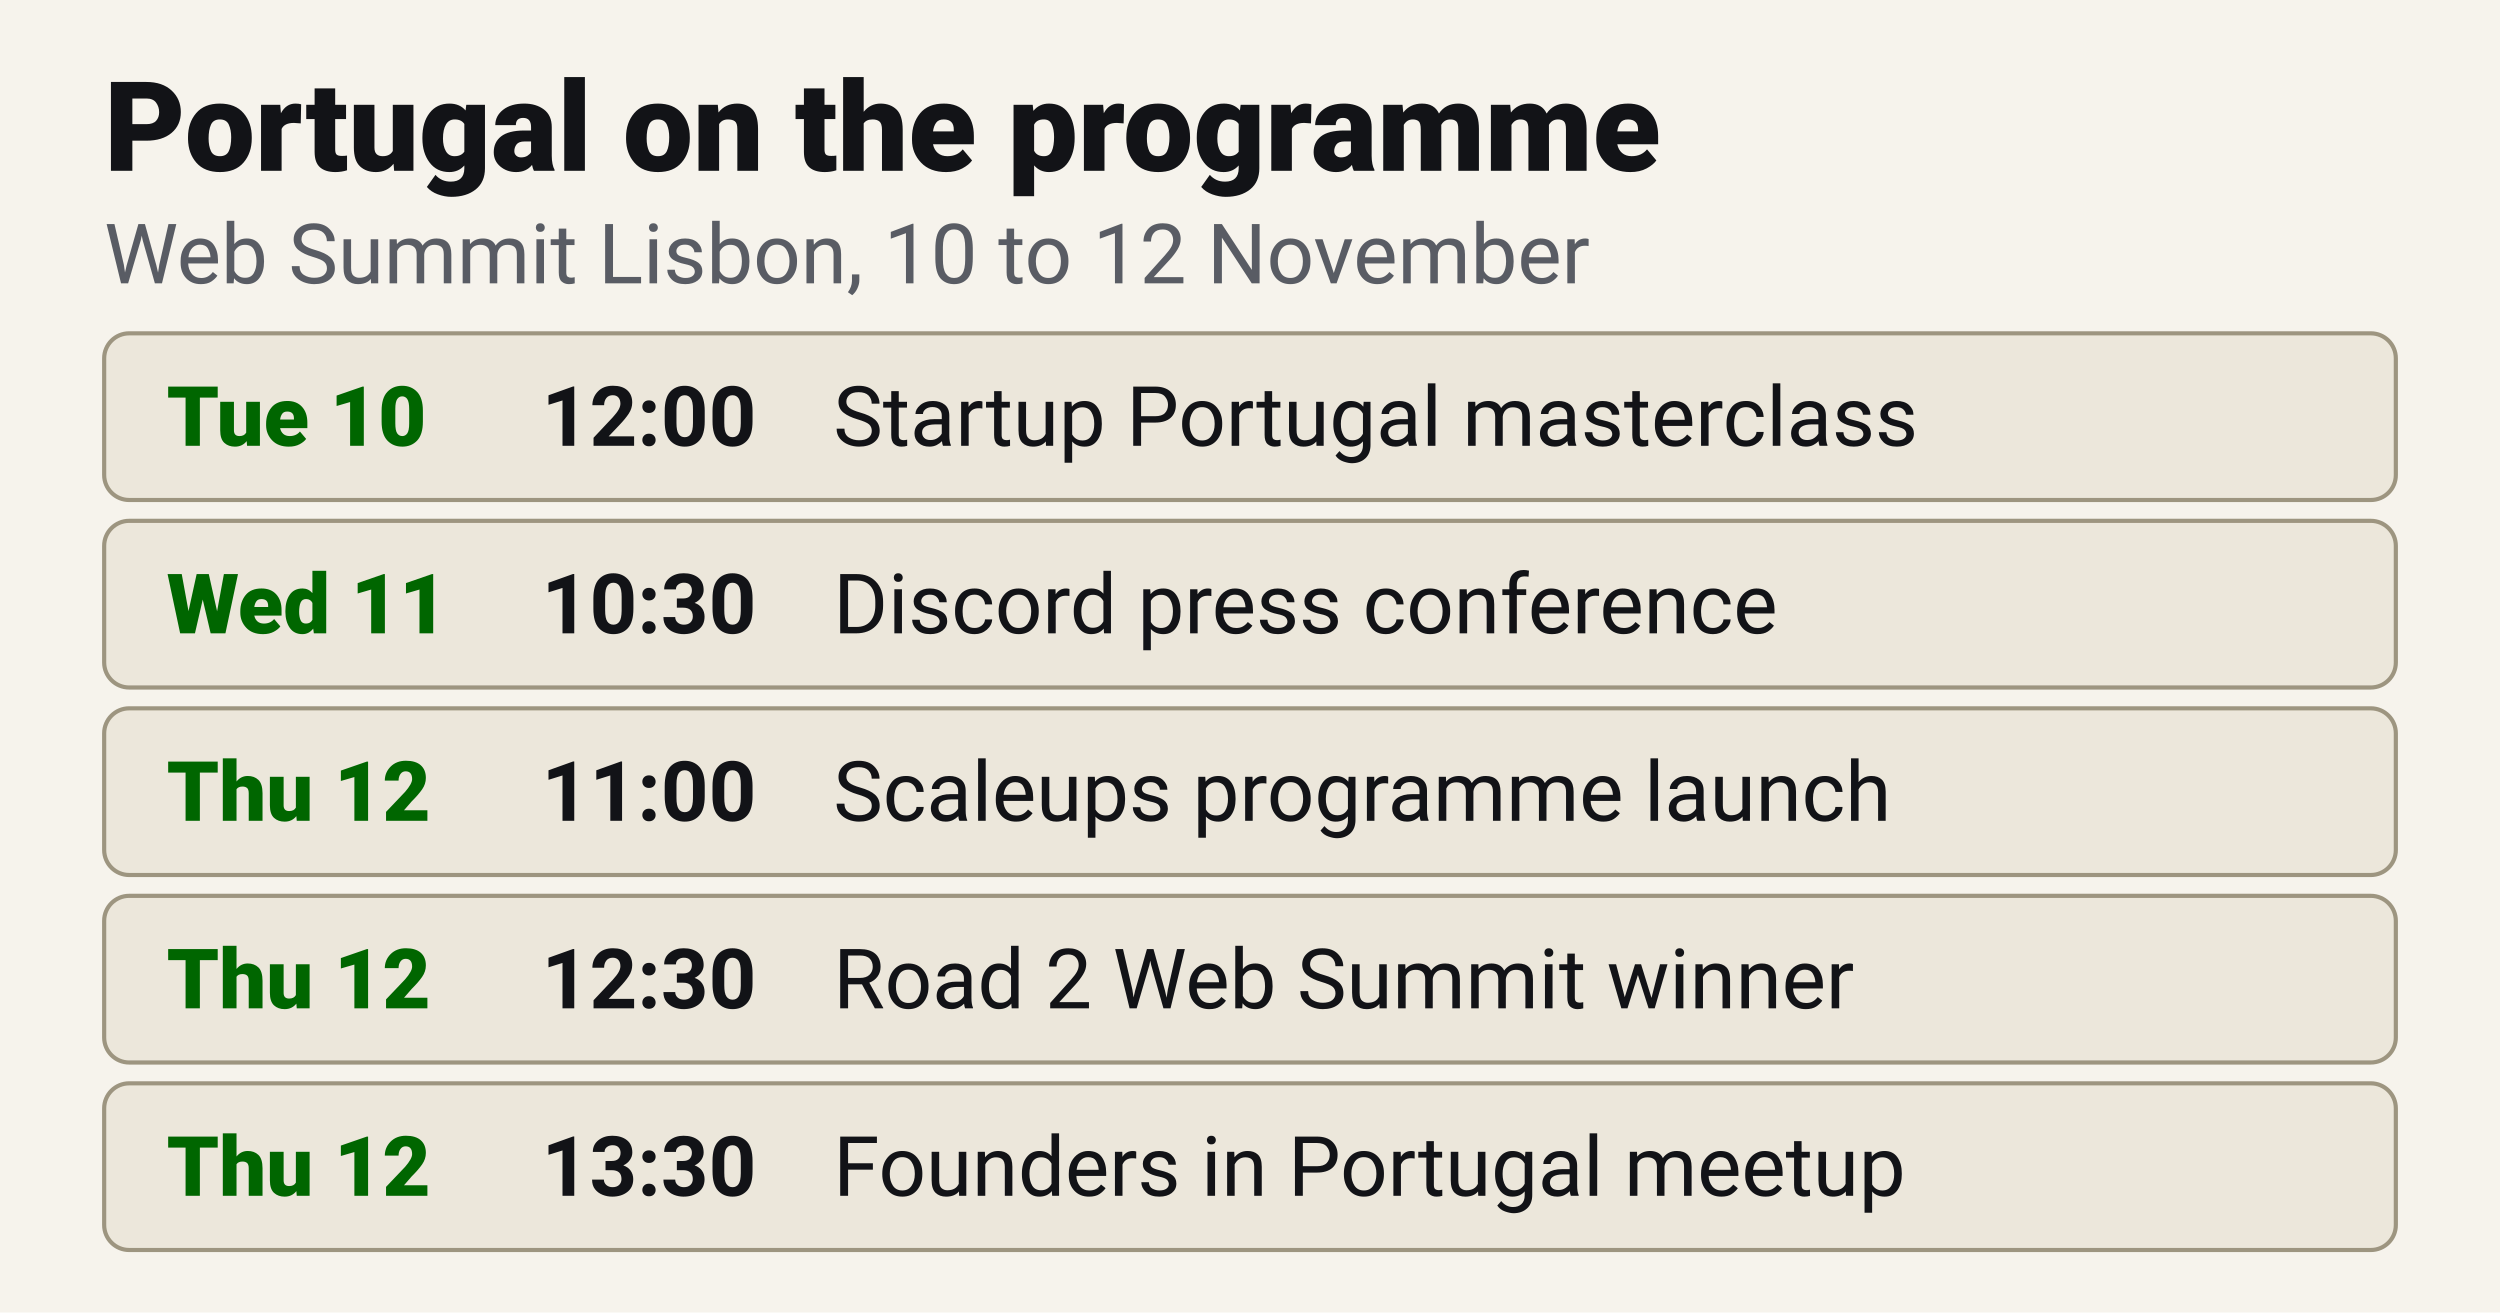
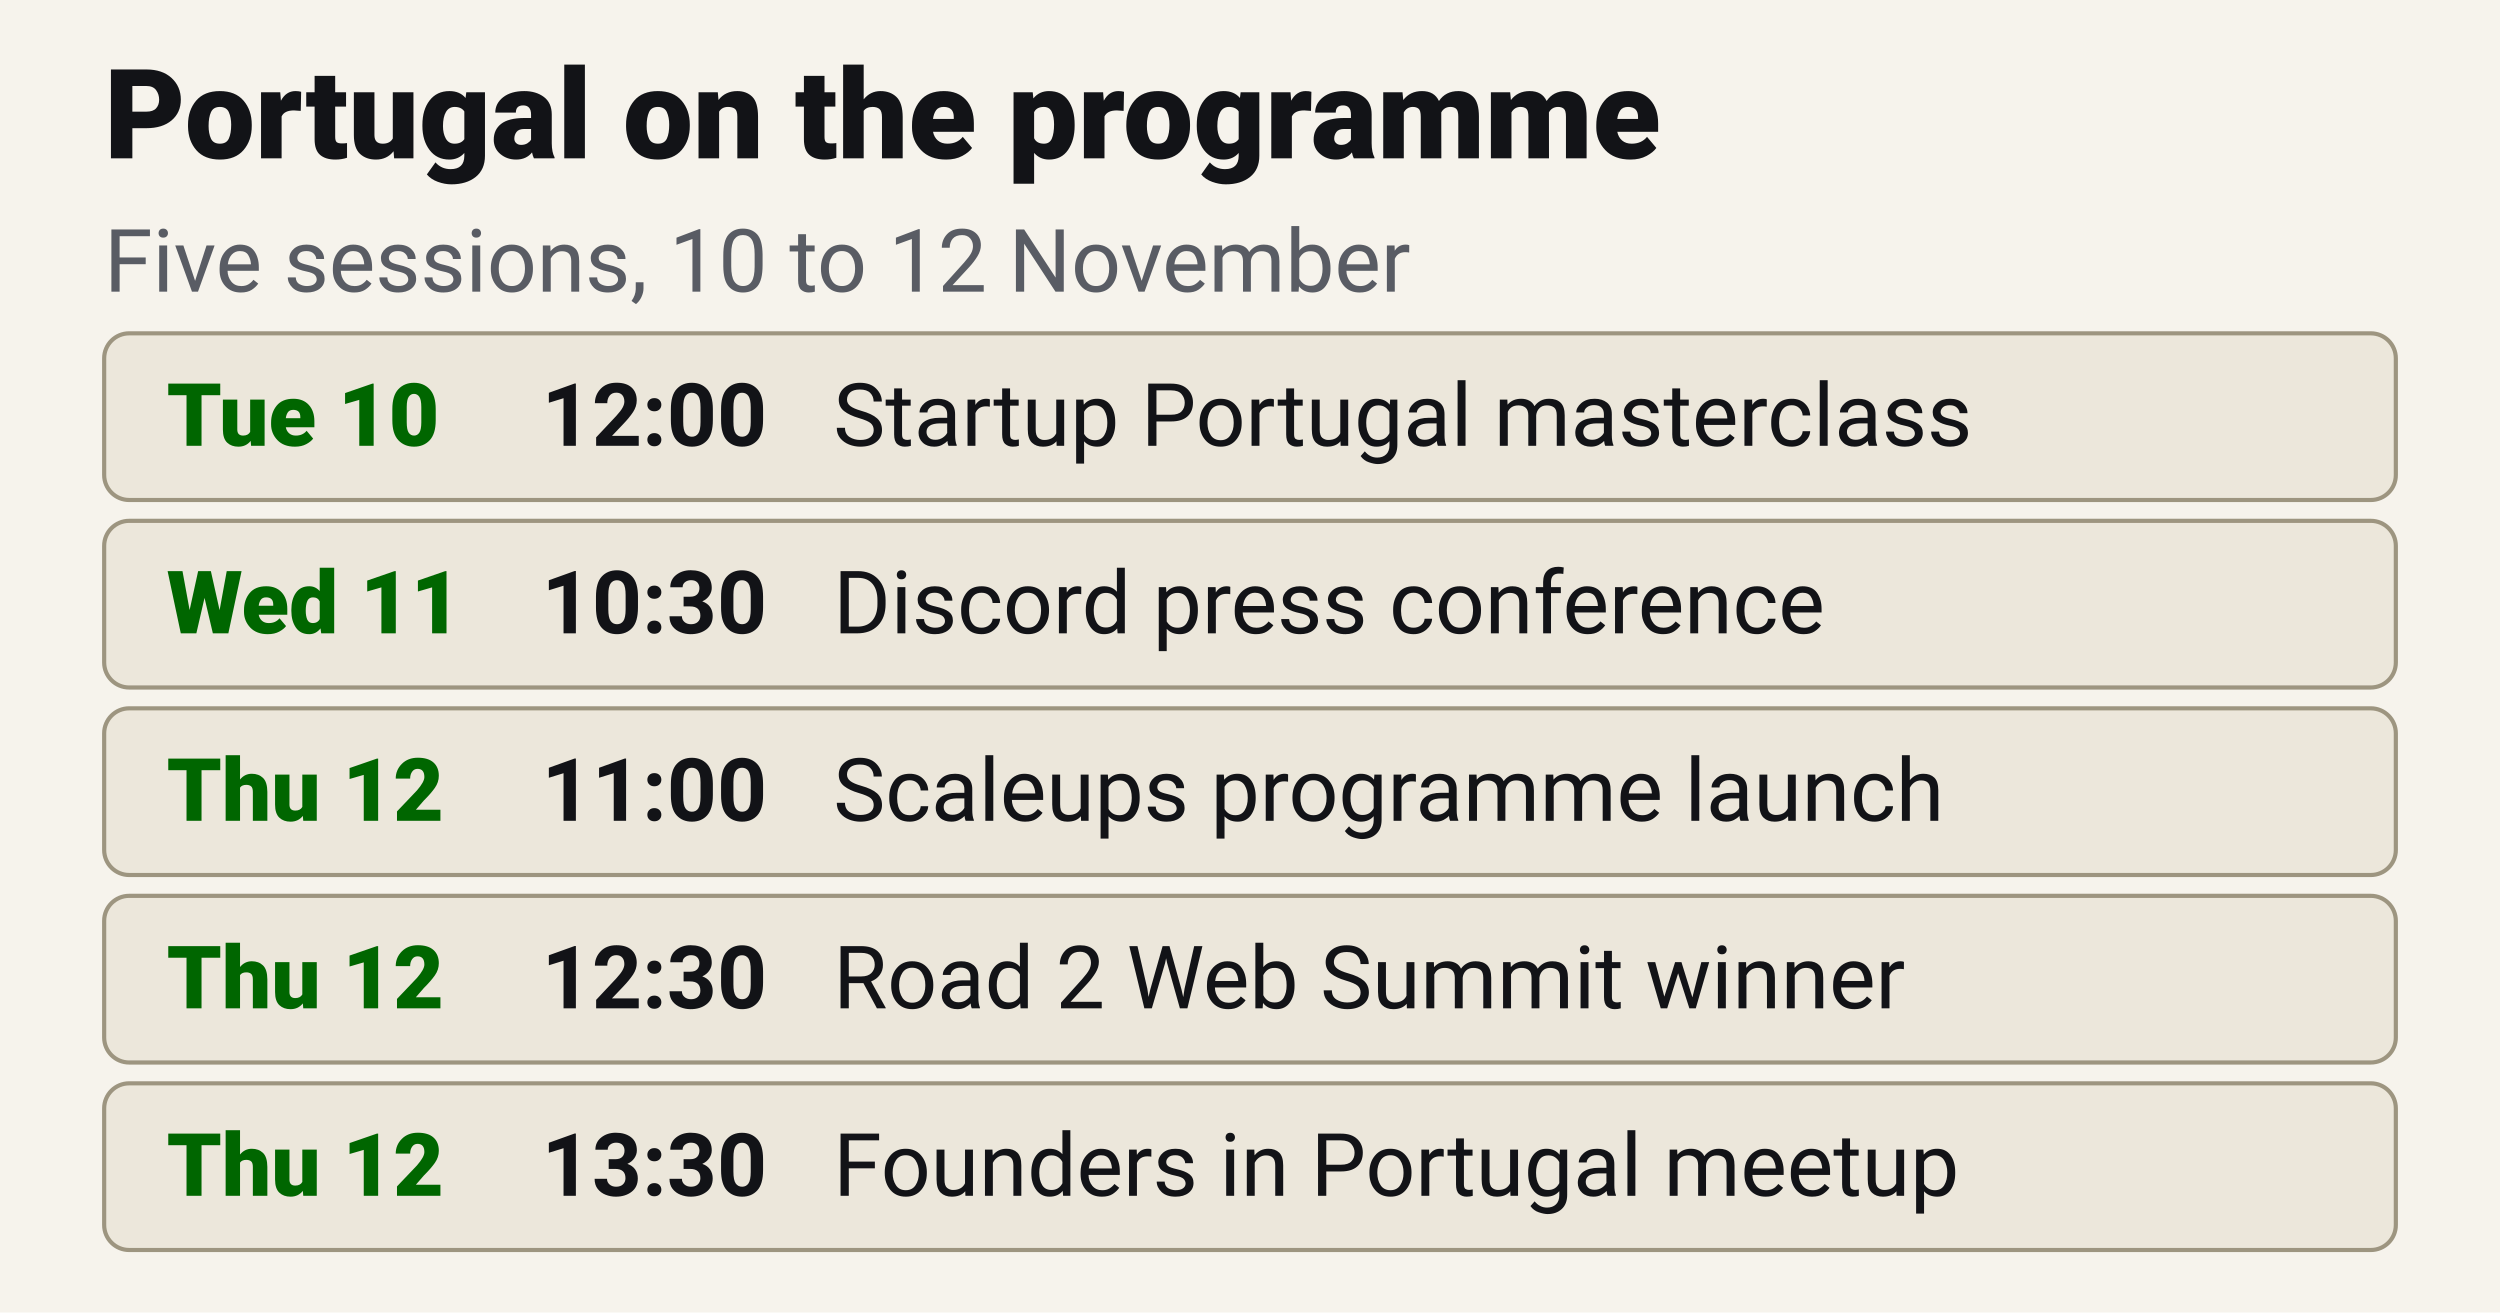
<svg xmlns="http://www.w3.org/2000/svg" viewBox="0 0 1200 630" width="1200" height="630" role="img" aria-labelledby="t">
  <style>
.bg{fill:#f6f3ec}.ink{fill:#121317}.ink3{fill:#595c64}.grn{fill:#006600}.box{fill:#ece7db;stroke:#9d9580}
text{font-family:system-ui,-apple-system,"Segoe UI",Roboto,Helvetica,Arial,sans-serif}
@media (prefers-color-scheme:dark){.bg{fill:#111214}.ink{fill:#eceae4}.ink3{fill:#a6a39a}.grn{fill:#6dbb7e}.box{fill:#1a1b1e;stroke:#5f5b51}}
</style>
  <rect class="bg" width="1200" height="630" />
-   <text class="ink" x="50" y="82" font-size="60" font-weight="800">Portugal on the programme</text>
-   <text class="ink3" x="50" y="136" font-size="40">Web Summit Lisbon, 10 to 12 November</text>
+   <text class="ink" x="50" y="76" font-size="60" font-weight="800">Portugal on the programme</text>
+   <text class="ink3" x="50" y="140" font-size="42">Five sessions, 10 to 12 November</text>
  <rect class="box" x="50" y="160" width="1100" height="80" rx="12" stroke-width="2" />
-   <text class="grn" x="80" y="214" font-size="40" font-weight="800">Tue 10</text>
-   <text class="ink" x="260" y="214" font-size="40" font-weight="700">12:00</text>
-   <text class="ink" x="400" y="214" font-size="40">Startup Portugal masterclass</text>
+   <text class="grn" x="80" y="214" font-size="42" font-weight="800">Tue 10</text>
+   <text class="ink" x="260" y="214" font-size="42" font-weight="700">12:00</text>
+   <text class="ink" x="400" y="214" font-size="42">Startup Portugal masterclass</text>
  <rect class="box" x="50" y="250" width="1100" height="80" rx="12" stroke-width="2" />
-   <text class="grn" x="80" y="304" font-size="40" font-weight="800">Wed 11</text>
-   <text class="ink" x="260" y="304" font-size="40" font-weight="700">10:30</text>
-   <text class="ink" x="400" y="304" font-size="40">Discord press conference</text>
+   <text class="grn" x="80" y="304" font-size="42" font-weight="800">Wed 11</text>
+   <text class="ink" x="260" y="304" font-size="42" font-weight="700">10:30</text>
+   <text class="ink" x="400" y="304" font-size="42">Discord press conference</text>
  <rect class="box" x="50" y="340" width="1100" height="80" rx="12" stroke-width="2" />
-   <text class="grn" x="80" y="394" font-size="40" font-weight="800">Thu 12</text>
-   <text class="ink" x="260" y="394" font-size="40" font-weight="700">11:00</text>
-   <text class="ink" x="400" y="394" font-size="40">Scaleups programme launch</text>
+   <text class="grn" x="80" y="394" font-size="42" font-weight="800">Thu 12</text>
+   <text class="ink" x="260" y="394" font-size="42" font-weight="700">11:00</text>
+   <text class="ink" x="400" y="394" font-size="42">Scaleups programme launch</text>
  <rect class="box" x="50" y="430" width="1100" height="80" rx="12" stroke-width="2" />
-   <text class="grn" x="80" y="484" font-size="40" font-weight="800">Thu 12</text>
-   <text class="ink" x="260" y="484" font-size="40" font-weight="700">12:30</text>
-   <text class="ink" x="400" y="484" font-size="40">Road 2 Web Summit winner</text>
+   <text class="grn" x="80" y="484" font-size="42" font-weight="800">Thu 12</text>
+   <text class="ink" x="260" y="484" font-size="42" font-weight="700">12:30</text>
+   <text class="ink" x="400" y="484" font-size="42">Road 2 Web Summit winner</text>
  <rect class="box" x="50" y="520" width="1100" height="80" rx="12" stroke-width="2" />
-   <text class="grn" x="80" y="574" font-size="40" font-weight="800">Thu 12</text>
-   <text class="ink" x="260" y="574" font-size="40" font-weight="700">13:30</text>
-   <text class="ink" x="400" y="574" font-size="40">Founders in Portugal meetup</text>
+   <text class="grn" x="80" y="574" font-size="42" font-weight="800">Thu 12</text>
+   <text class="ink" x="260" y="574" font-size="42" font-weight="700">13:30</text>
+   <text class="ink" x="400" y="574" font-size="42">Founders in Portugal meetup</text>
</svg>
